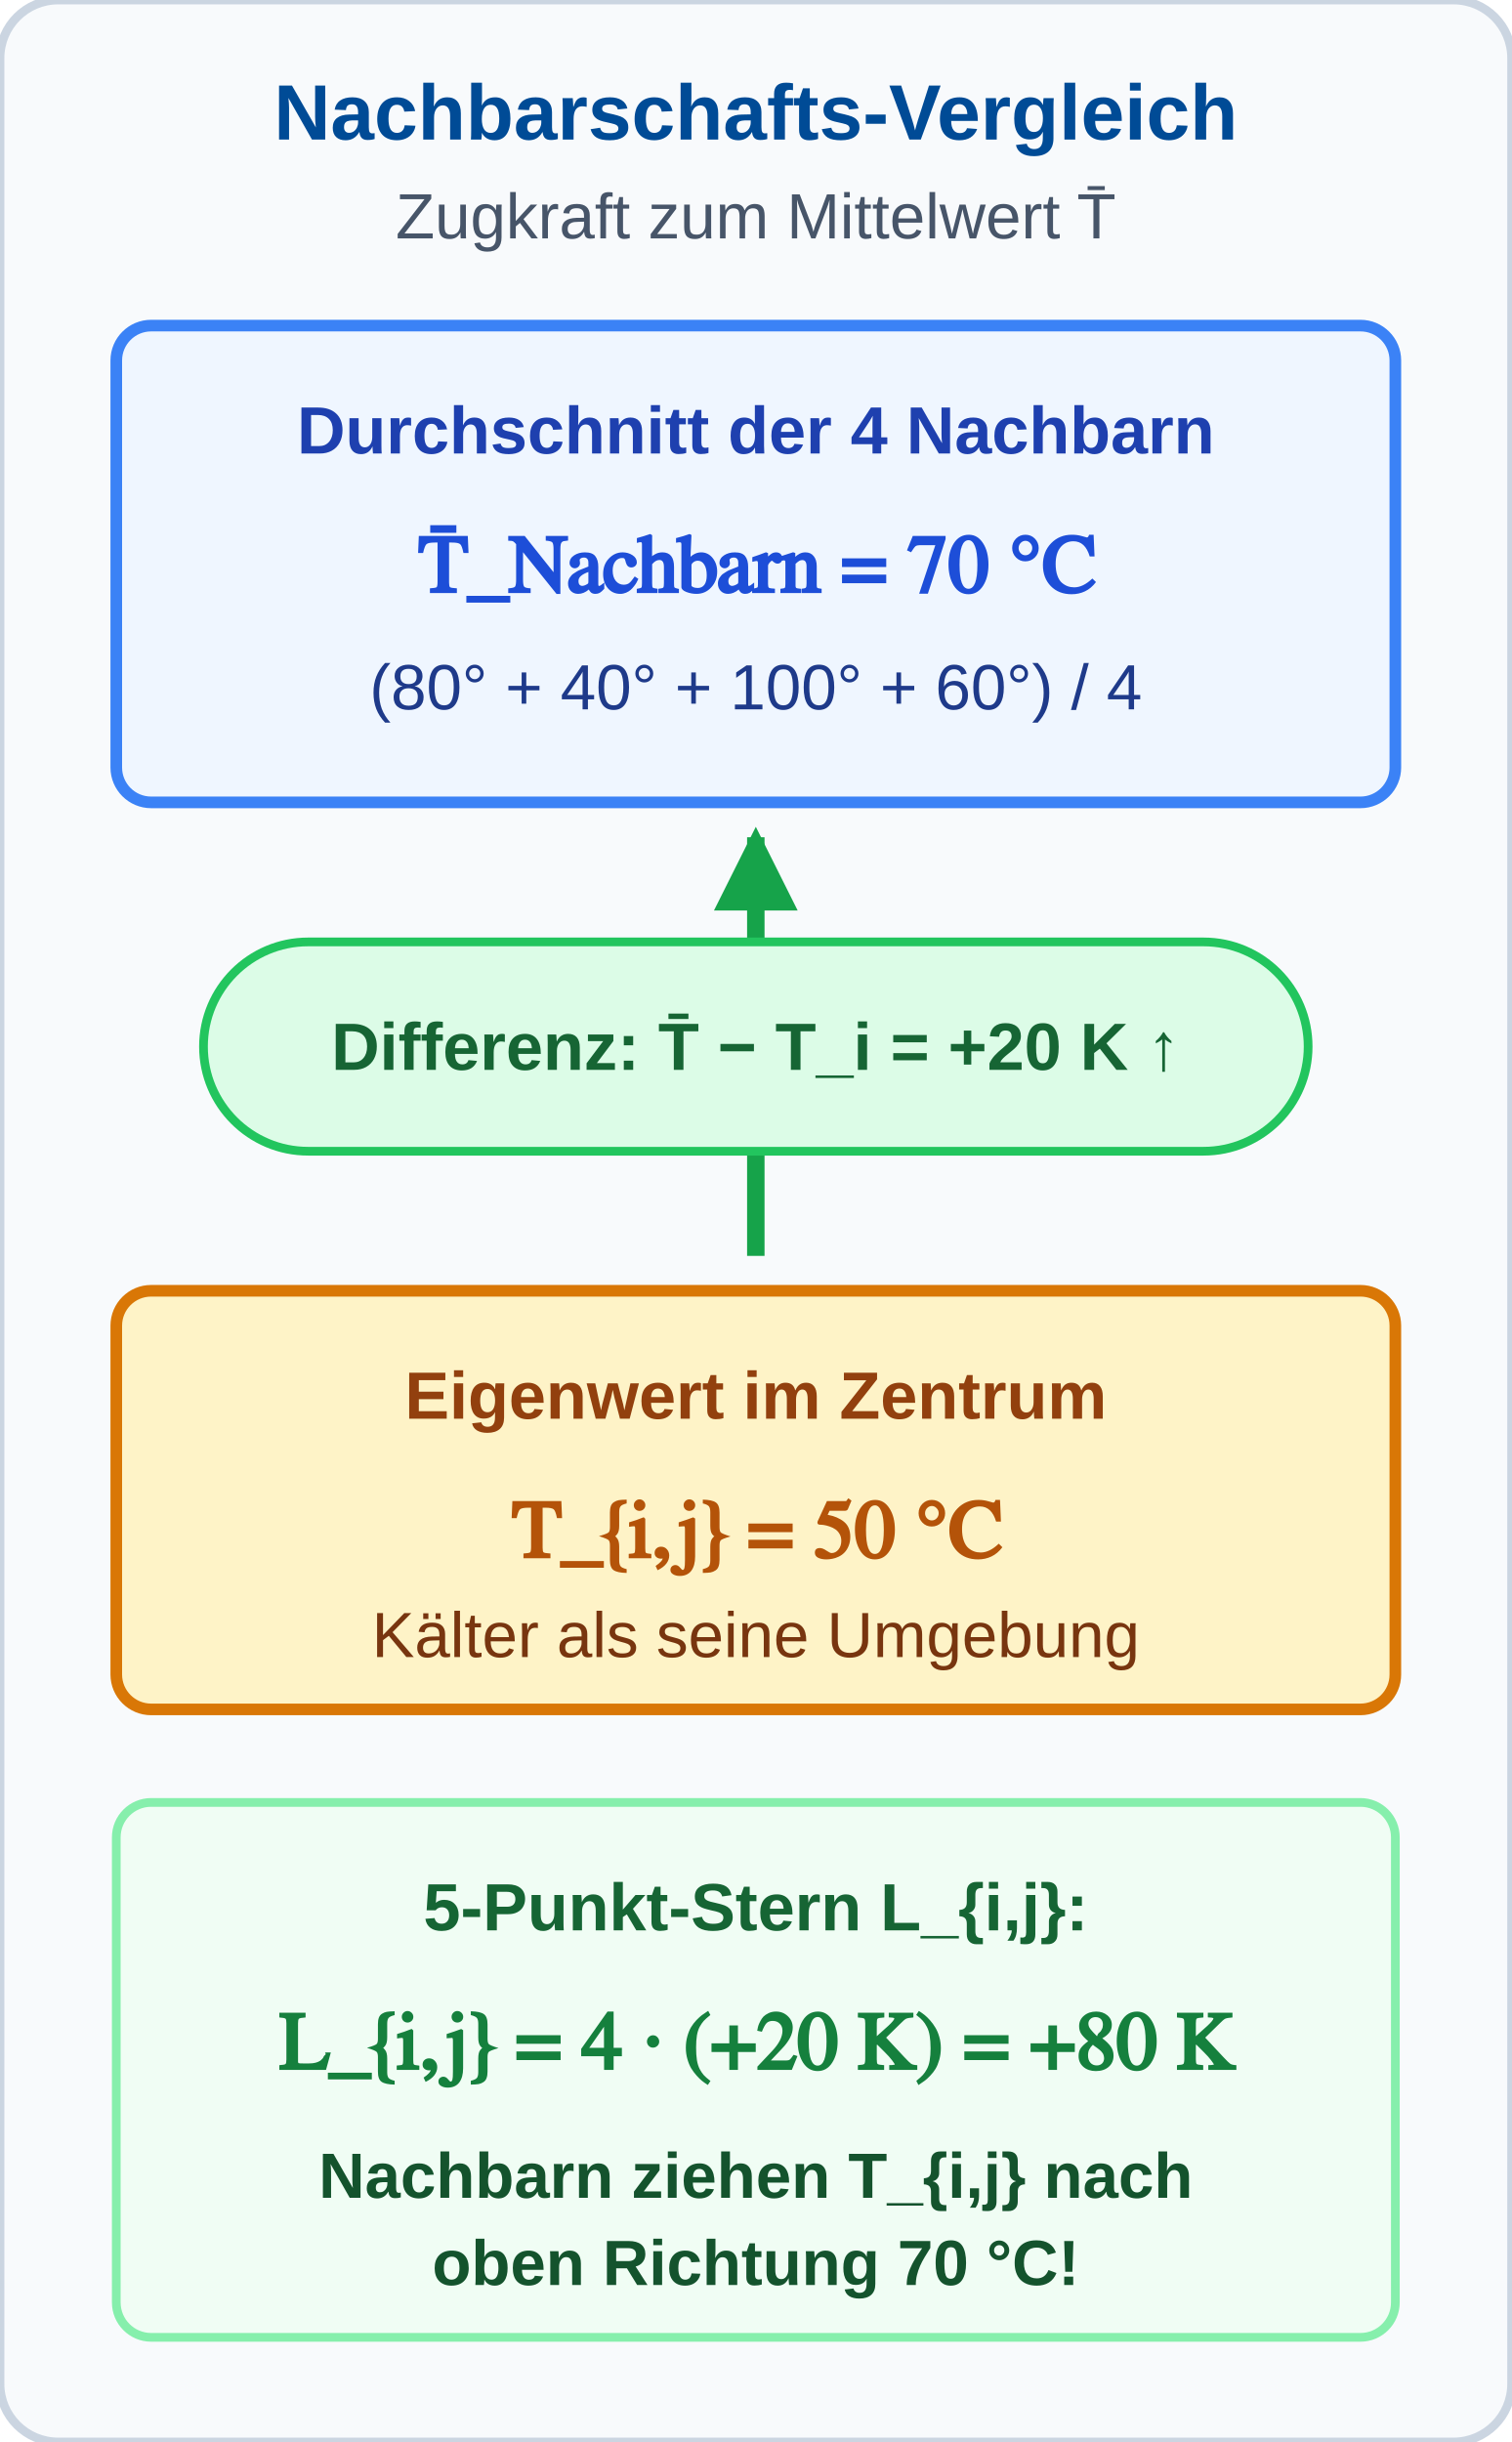
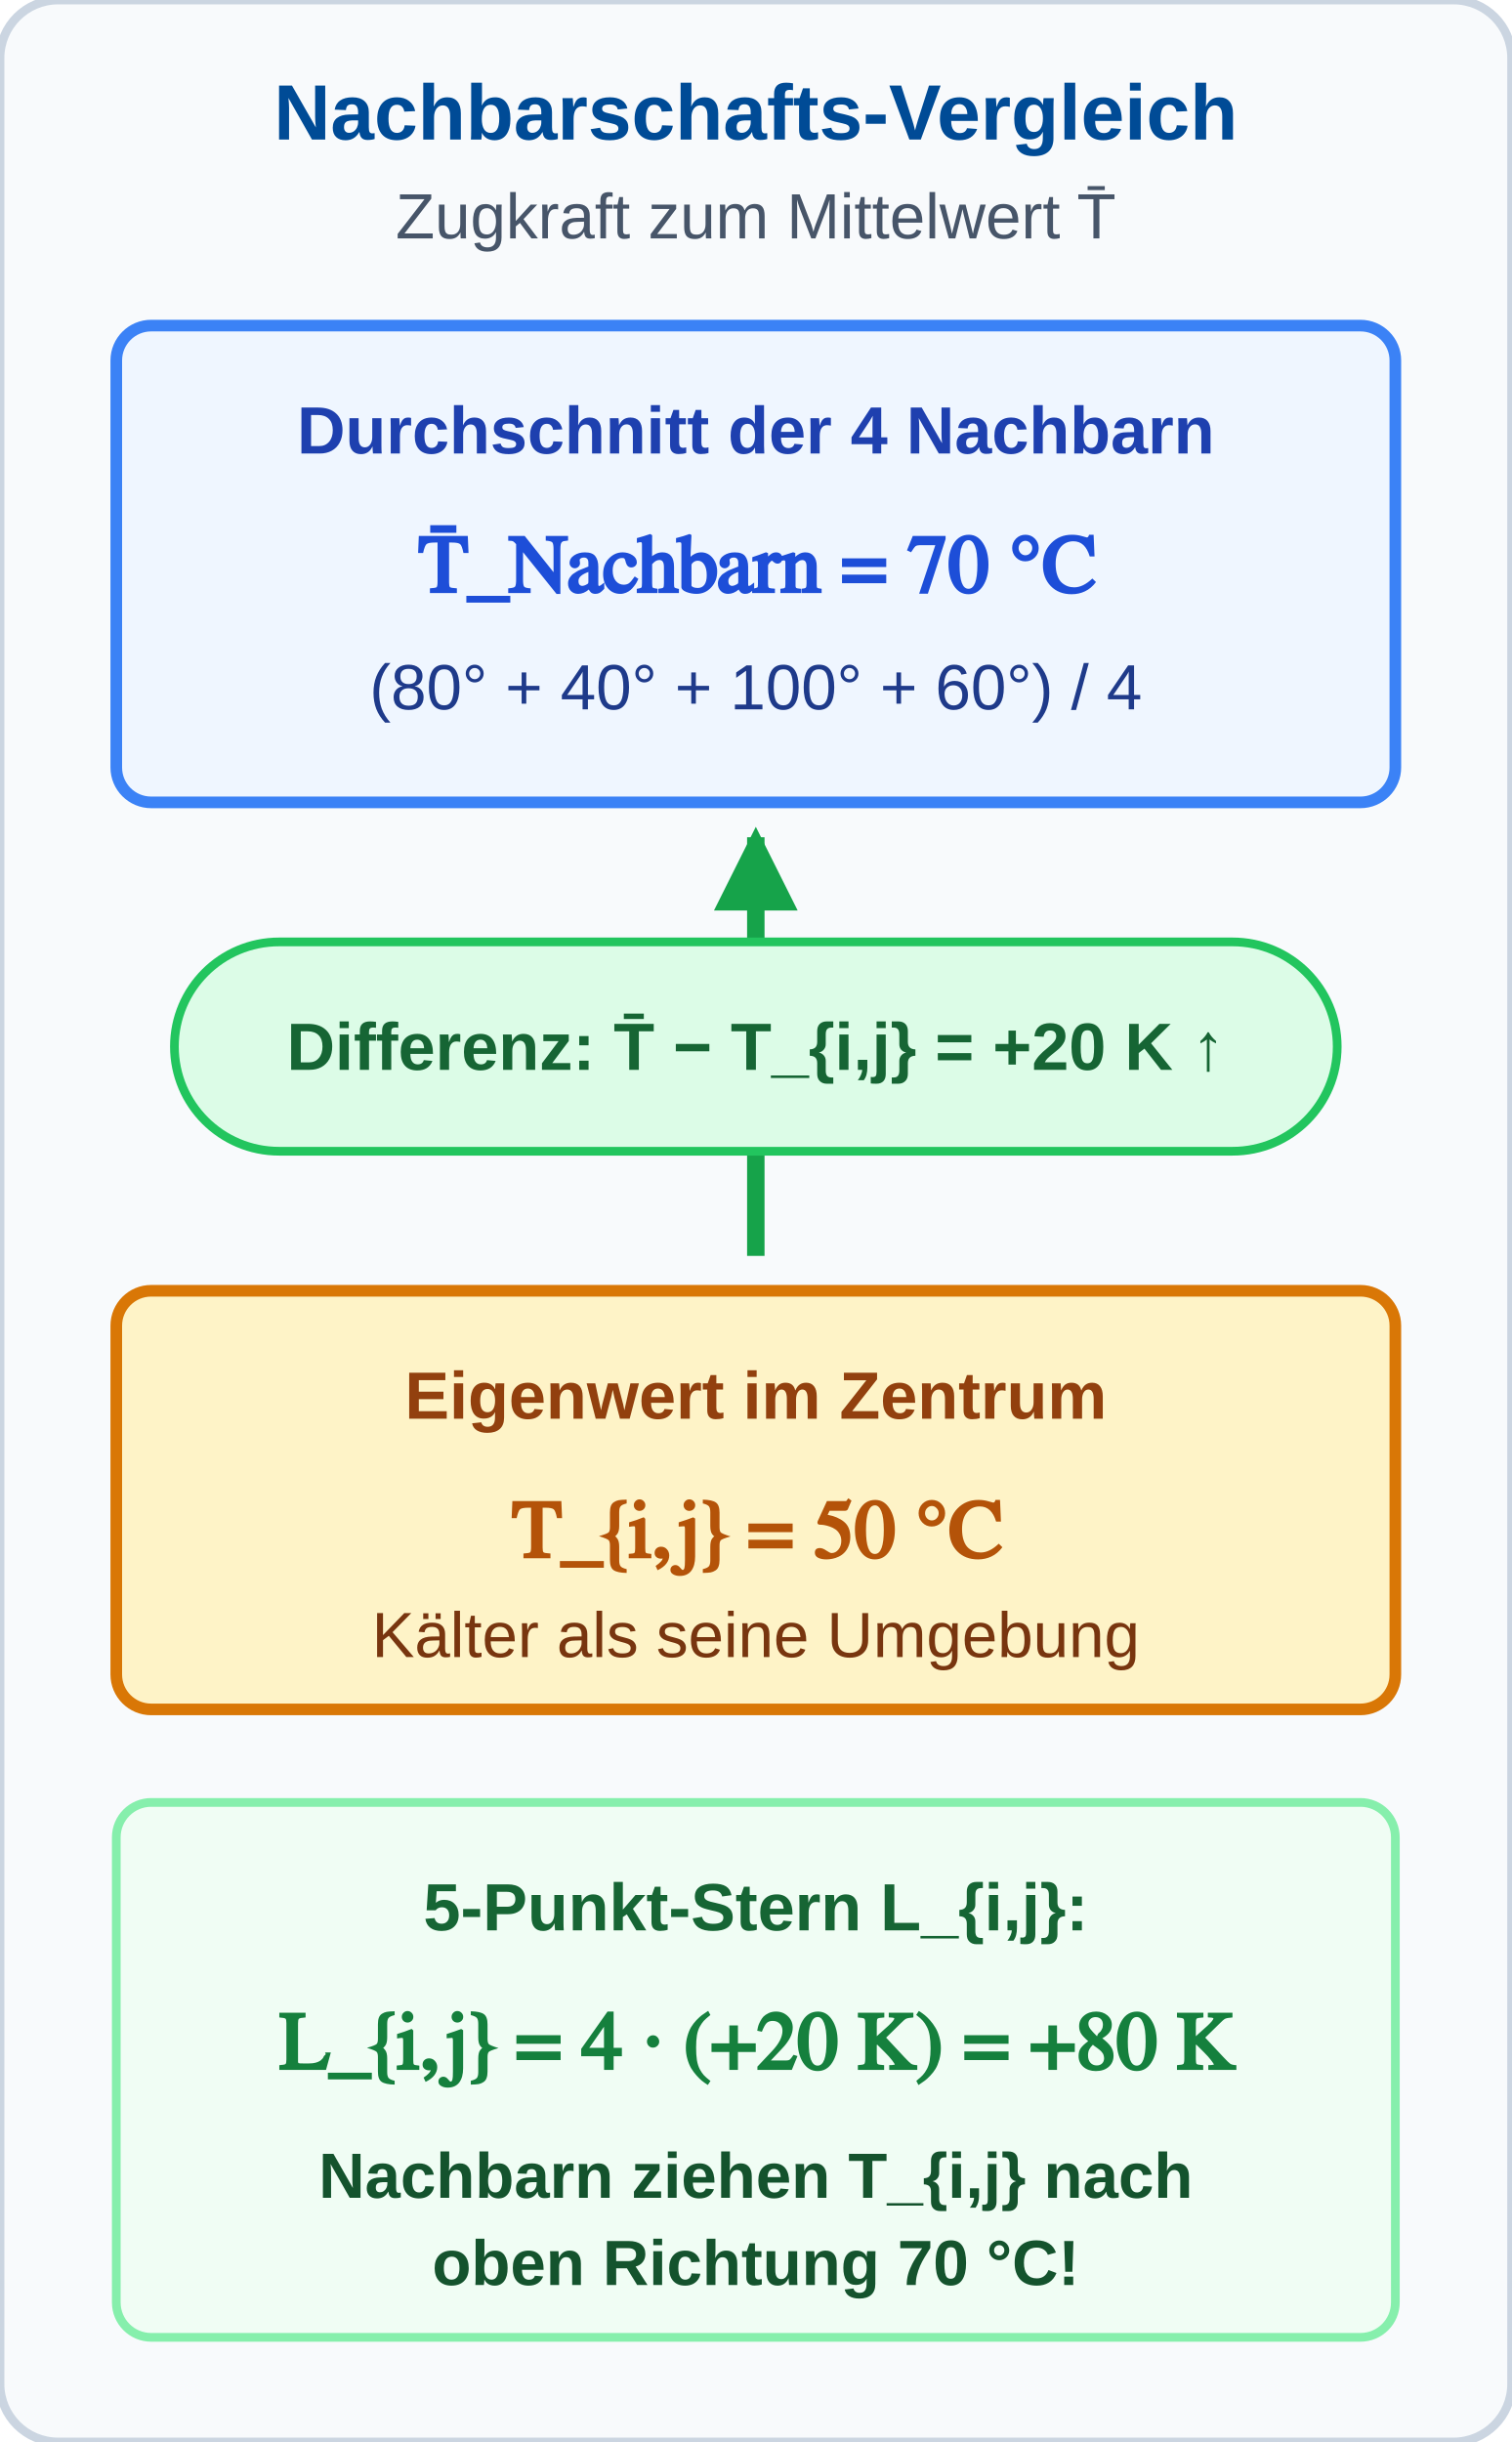
<svg xmlns="http://www.w3.org/2000/svg" viewBox="0 0 260 420" width="260" height="420">
  <defs>
    <style>
      .hdr { font-family: 'Segoe UI', Arial, sans-serif; font-size: 13.5px; font-weight: bold; fill: #004B96; text-anchor: middle; }
      .sub { font-family: 'Segoe UI', Arial, sans-serif; font-size: 11px; fill: #475569; text-anchor: middle; }
      .lbl { font-family: 'Segoe UI', Arial, sans-serif; font-size: 11.5px; font-weight: bold; text-anchor: middle; }
      .math { font-family: 'Cambria Math', serif; font-size: 14px; font-weight: bold; text-anchor: middle; }
    </style>
    <marker id="au" viewBox="0 0 10 10" refX="7" refY="5" markerWidth="6" markerHeight="6" orient="auto">
      <path d="M 0 1 L 8 5 L 0 9 z" fill="#16a34a" />
    </marker>
  </defs>
  <rect width="260" height="420" rx="10" fill="#f8fafc" stroke="#cbd5e1" stroke-width="1.5" />
  <text x="130" y="24" class="hdr">Nachbarschafts-Vergleich</text>
  <text x="130" y="41" class="sub">Zugkraft zum Mittelwert T̄</text>
  <g transform="translate(20, 56)">
    <rect width="220" height="82" rx="6" fill="#eff6ff" stroke="#3b82f6" stroke-width="2" />
    <text x="110" y="22" class="lbl" style="fill: #1e40af;">Durchschnitt der 4 Nachbarn</text>
    <text x="110" y="46" class="math" style="fill: #1d4ed8;">T̄_Nachbarn = 70 °C</text>
    <text x="110" y="66" class="sub" style="fill: #1e3a8a;">(80° + 40° + 100° + 60°) / 4</text>
  </g>
  <line x1="130" y1="216" x2="130" y2="144" stroke="#16a34a" stroke-width="3" marker-end="url(#au)" />
-   <rect x="35" y="162" width="190" height="36" rx="18" fill="#dcfce7" stroke="#22c55e" stroke-width="1.5" />
-   <text x="130" y="184" class="lbl" style="fill: #166534;">Differenz: T̄ − T_i = +20 K ↑</text>
+   <rect x="30" y="162" width="200" height="36" rx="18" fill="#dcfce7" stroke="#22c55e" stroke-width="1.5" />
+   <text x="130" y="184" class="lbl" style="fill: #166534;">Differenz: T̄ − T_{i,j} = +20 K ↑</text>
  <g transform="translate(20, 222)">
    <rect width="220" height="72" rx="6" fill="#fef3c7" stroke="#d97706" stroke-width="2" />
    <text x="110" y="22" class="lbl" style="fill: #92400e;">Eigenwert im Zentrum</text>
    <text x="110" y="46" class="math" style="fill: #b45309;">T_{i,j} = 50 °C</text>
    <text x="110" y="63" class="sub" style="fill: #78350f;">Kälter als seine Umgebung</text>
  </g>
  <g transform="translate(20, 310)">
    <rect width="220" height="92" rx="6" fill="#f0fdf4" stroke="#86efac" stroke-width="1.5" />
    <text x="110" y="22" class="lbl" style="fill: #166534;">5-Punkt-Stern L_{i,j}:</text>
    <text x="110" y="46" class="math" style="fill: #15803d;">L_{i,j} = 4 · (+20 K) = +80 K</text>
    <text x="110" y="68" class="sub" style="fill: #14532d; font-weight: bold;">Nachbarn ziehen T_{i,j} nach</text>
    <text x="110" y="83" class="sub" style="fill: #14532d; font-weight: bold;">oben Richtung 70 °C!</text>
  </g>
</svg>
